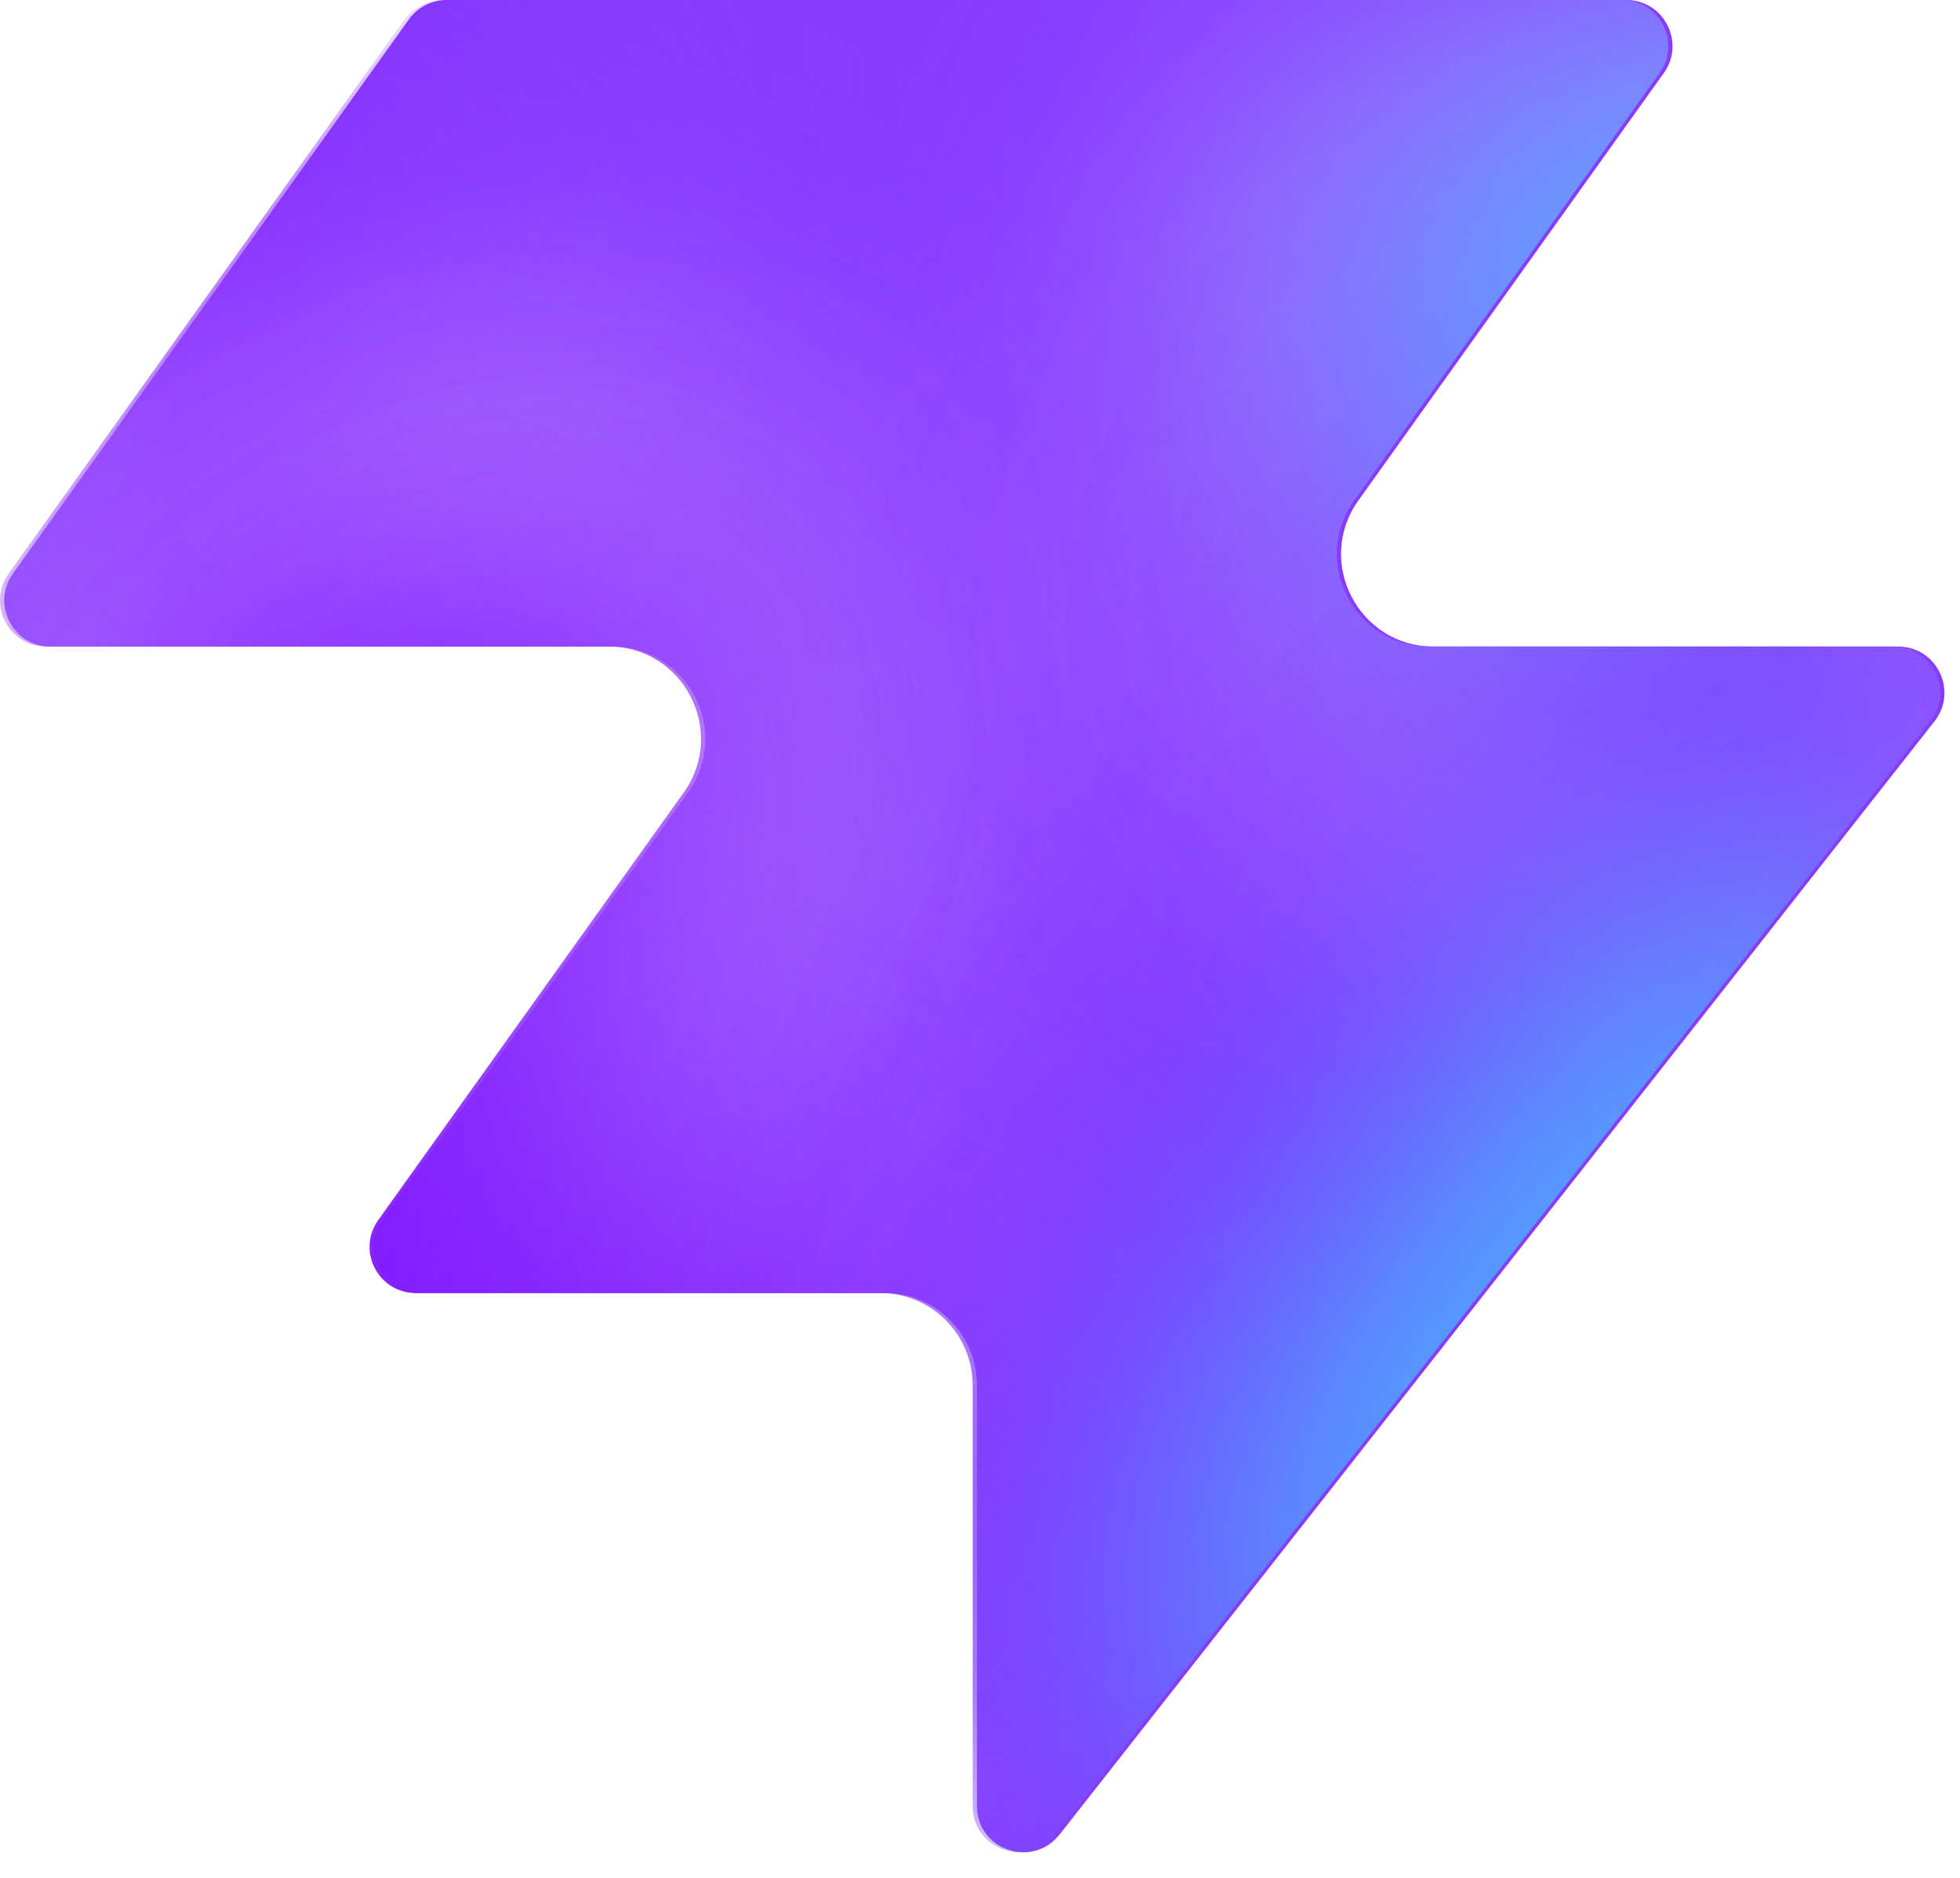
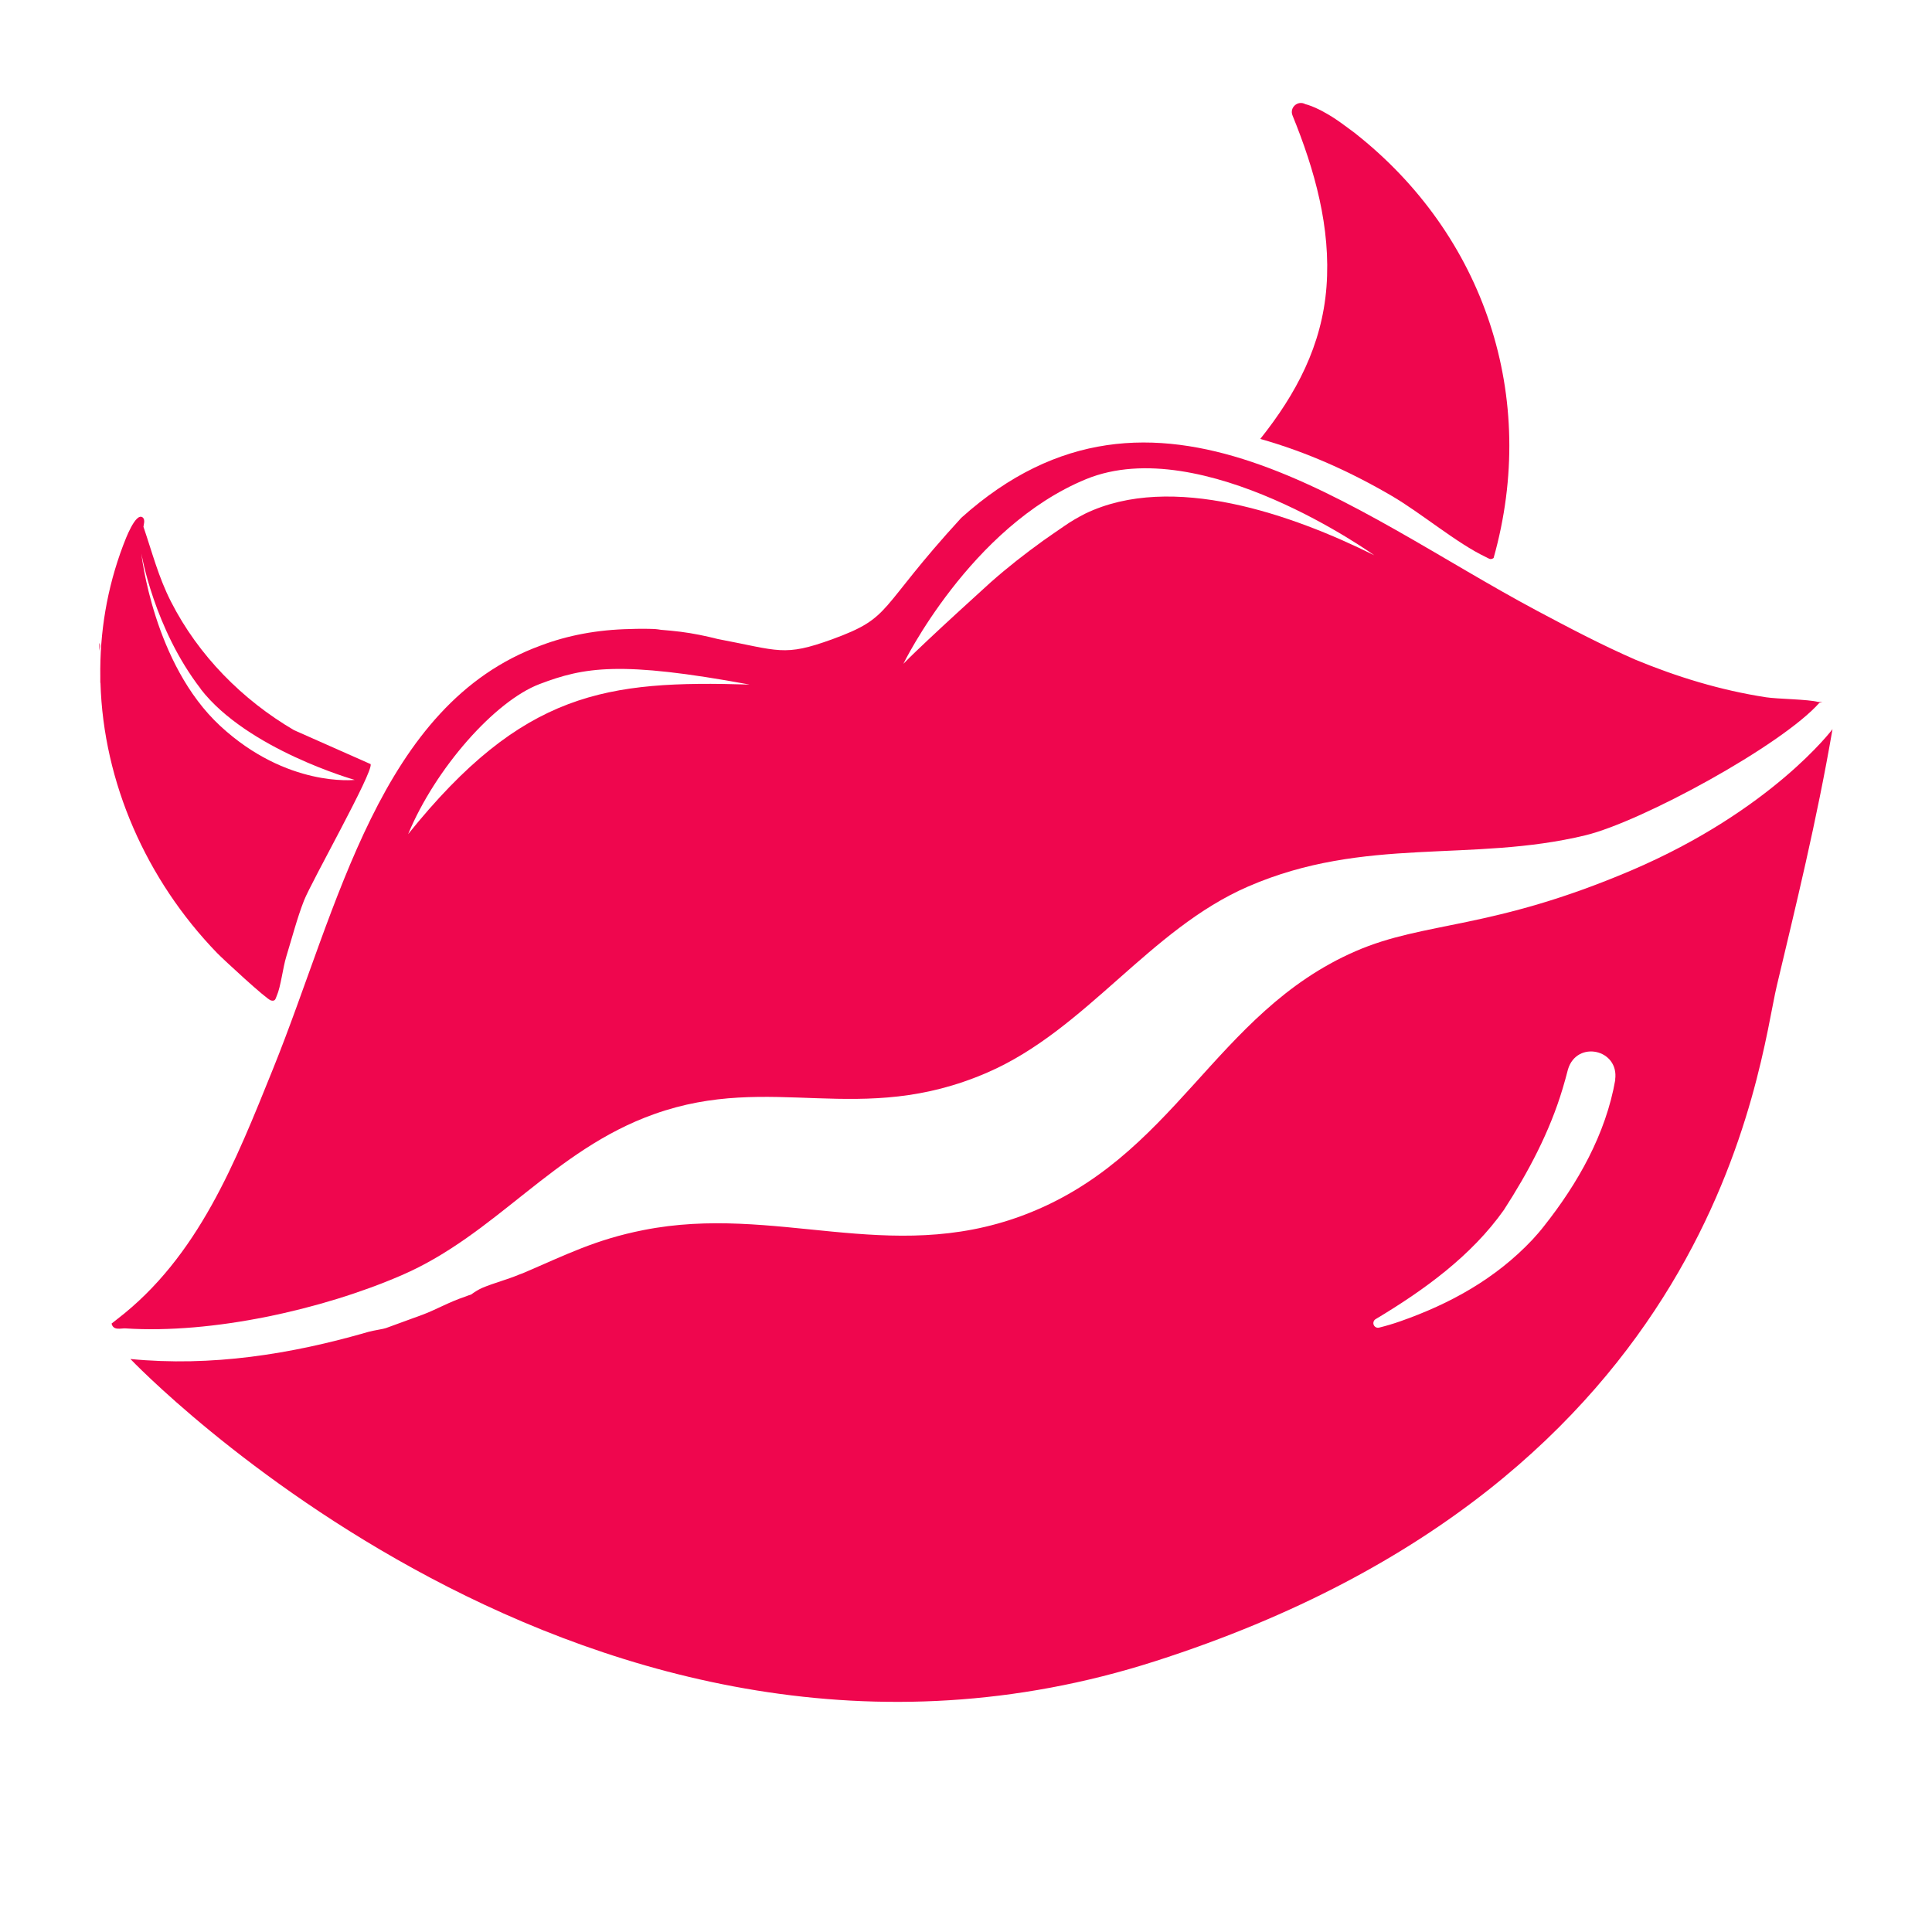
- <svg xmlns="http://www.w3.org/2000/svg" width="48" height="46" fill="none" viewBox="0 0 48 46">
-   <path fill="#863bff" d="M25.946 44.938c-.664.845-2.021.375-2.021-.698V33.937a2.26 2.26 0 0 0-2.262-2.262H10.287c-.92 0-1.456-1.04-.92-1.788l7.48-10.471c1.07-1.497 0-3.578-1.842-3.578H1.237c-.92 0-1.456-1.04-.92-1.788L10.013.474c.214-.297.556-.474.92-.474h28.894c.92 0 1.456 1.04.92 1.788l-7.48 10.471c-1.07 1.498 0 3.579 1.842 3.579h11.377c.943 0 1.473 1.088.89 1.83L25.947 44.94z" style="fill:#863bff;fill:color(display-p3 .525 .23 1);fill-opacity:1" />
-   <mask id="a" width="48" height="46" x="0" y="0" maskUnits="userSpaceOnUse" style="mask-type:alpha">
-     <path fill="#000" d="M25.842 44.938c-.664.844-2.021.375-2.021-.698V33.937a2.26 2.26 0 0 0-2.262-2.262H10.183c-.92 0-1.456-1.04-.92-1.788l7.48-10.471c1.07-1.498 0-3.579-1.842-3.579H1.133c-.92 0-1.456-1.04-.92-1.787L9.91.473c.214-.297.556-.474.92-.474h28.894c.92 0 1.456 1.04.92 1.788l-7.48 10.471c-1.07 1.498 0 3.578 1.842 3.578h11.377c.943 0 1.473 1.088.89 1.832L25.843 44.94z" style="fill:#000;fill-opacity:1" />
-   </mask>
-   <g mask="url(#a)">
-     <g filter="url(#b)">
-       <ellipse cx="5.508" cy="14.704" fill="#ede6ff" rx="5.508" ry="14.704" style="fill:#ede6ff;fill:color(display-p3 .927 .903 1);fill-opacity:1" transform="matrix(.00324 1 1 -.00324 -4.47 31.516)" />
-     </g>
-     <g filter="url(#c)">
-       <ellipse cx="10.399" cy="29.851" fill="#ede6ff" rx="10.399" ry="29.851" style="fill:#ede6ff;fill:color(display-p3 .927 .903 1);fill-opacity:1" transform="matrix(.00324 1 1 -.00324 -39.328 7.883)" />
-     </g>
-     <g filter="url(#d)">
-       <ellipse cx="5.508" cy="30.487" fill="#7e14ff" rx="5.508" ry="30.487" style="fill:#7e14ff;fill:color(display-p3 .492 .077 1);fill-opacity:1" transform="rotate(89.814 -25.913 -14.639)scale(1 -1)" />
-     </g>
-     <g filter="url(#e)">
-       <ellipse cx="5.508" cy="30.599" fill="#7e14ff" rx="5.508" ry="30.599" style="fill:#7e14ff;fill:color(display-p3 .492 .077 1);fill-opacity:1" transform="rotate(89.814 -32.644 -3.334)scale(1 -1)" />
-     </g>
-     <g filter="url(#f)">
-       <ellipse cx="5.508" cy="30.599" fill="#7e14ff" rx="5.508" ry="30.599" style="fill:#7e14ff;fill:color(display-p3 .492 .077 1);fill-opacity:1" transform="matrix(.00324 1 1 -.00324 -34.34 30.47)" />
-     </g>
-     <g filter="url(#g)">
-       <ellipse cx="14.072" cy="22.078" fill="#ede6ff" rx="14.072" ry="22.078" style="fill:#ede6ff;fill:color(display-p3 .927 .903 1);fill-opacity:1" transform="rotate(93.35 24.506 48.493)scale(-1 1)" />
-     </g>
-     <g filter="url(#h)">
-       <ellipse cx="3.47" cy="21.501" fill="#7e14ff" rx="3.47" ry="21.501" style="fill:#7e14ff;fill:color(display-p3 .492 .077 1);fill-opacity:1" transform="rotate(89.009 28.708 47.59)scale(-1 1)" />
-     </g>
-     <g filter="url(#i)">
-       <ellipse cx="3.47" cy="21.501" fill="#7e14ff" rx="3.47" ry="21.501" style="fill:#7e14ff;fill:color(display-p3 .492 .077 1);fill-opacity:1" transform="rotate(89.009 28.708 47.59)scale(-1 1)" />
-     </g>
-     <g filter="url(#j)">
-       <ellipse cx=".387" cy="8.972" fill="#7e14ff" rx="4.407" ry="29.108" style="fill:#7e14ff;fill:color(display-p3 .492 .077 1);fill-opacity:1" transform="rotate(39.51 .387 8.972)" />
-     </g>
-     <g filter="url(#k)">
-       <ellipse cx="47.523" cy="-6.092" fill="#7e14ff" rx="4.407" ry="29.108" style="fill:#7e14ff;fill:color(display-p3 .492 .077 1);fill-opacity:1" transform="rotate(37.892 47.523 -6.092)" />
-     </g>
-     <g filter="url(#l)">
-       <ellipse cx="41.412" cy="6.333" fill="#47bfff" rx="5.971" ry="9.665" style="fill:#47bfff;fill:color(display-p3 .28 .748 1);fill-opacity:1" transform="rotate(37.892 41.412 6.333)" />
-     </g>
-     <g filter="url(#m)">
-       <ellipse cx="-1.879" cy="38.332" fill="#7e14ff" rx="4.407" ry="29.108" style="fill:#7e14ff;fill:color(display-p3 .492 .077 1);fill-opacity:1" transform="rotate(37.892 -1.88 38.332)" />
-     </g>
-     <g filter="url(#n)">
-       <ellipse cx="-1.879" cy="38.332" fill="#7e14ff" rx="4.407" ry="29.108" style="fill:#7e14ff;fill:color(display-p3 .492 .077 1);fill-opacity:1" transform="rotate(37.892 -1.88 38.332)" />
-     </g>
-     <g filter="url(#o)">
-       <ellipse cx="35.651" cy="29.907" fill="#7e14ff" rx="4.407" ry="29.108" style="fill:#7e14ff;fill:color(display-p3 .492 .077 1);fill-opacity:1" transform="rotate(37.892 35.651 29.907)" />
-     </g>
-     <g filter="url(#p)">
-       <ellipse cx="38.418" cy="32.4" fill="#47bfff" rx="5.971" ry="15.297" style="fill:#47bfff;fill:color(display-p3 .28 .748 1);fill-opacity:1" transform="rotate(37.892 38.418 32.4)" />
-     </g>
-   </g>
-   <defs>
-     <filter id="b" width="60.045" height="41.654" x="-19.77" y="16.149" color-interpolation-filters="sRGB" filterUnits="userSpaceOnUse">
-       <feFlood flood-opacity="0" result="BackgroundImageFix" />
-       <feBlend in="SourceGraphic" in2="BackgroundImageFix" result="shape" />
-       <feGaussianBlur result="effect1_foregroundBlur_2002_17158" stdDeviation="7.659" />
-     </filter>
-     <filter id="c" width="90.34" height="51.437" x="-54.613" y="-7.533" color-interpolation-filters="sRGB" filterUnits="userSpaceOnUse">
-       <feFlood flood-opacity="0" result="BackgroundImageFix" />
-       <feBlend in="SourceGraphic" in2="BackgroundImageFix" result="shape" />
-       <feGaussianBlur result="effect1_foregroundBlur_2002_17158" stdDeviation="7.659" />
-     </filter>
-     <filter id="d" width="79.355" height="29.4" x="-49.64" y="2.03" color-interpolation-filters="sRGB" filterUnits="userSpaceOnUse">
-       <feFlood flood-opacity="0" result="BackgroundImageFix" />
-       <feBlend in="SourceGraphic" in2="BackgroundImageFix" result="shape" />
-       <feGaussianBlur result="effect1_foregroundBlur_2002_17158" stdDeviation="4.596" />
-     </filter>
-     <filter id="e" width="79.579" height="29.4" x="-45.045" y="20.029" color-interpolation-filters="sRGB" filterUnits="userSpaceOnUse">
-       <feFlood flood-opacity="0" result="BackgroundImageFix" />
-       <feBlend in="SourceGraphic" in2="BackgroundImageFix" result="shape" />
-       <feGaussianBlur result="effect1_foregroundBlur_2002_17158" stdDeviation="4.596" />
-     </filter>
-     <filter id="f" width="79.579" height="29.4" x="-43.513" y="21.178" color-interpolation-filters="sRGB" filterUnits="userSpaceOnUse">
-       <feFlood flood-opacity="0" result="BackgroundImageFix" />
-       <feBlend in="SourceGraphic" in2="BackgroundImageFix" result="shape" />
-       <feGaussianBlur result="effect1_foregroundBlur_2002_17158" stdDeviation="4.596" />
-     </filter>
-     <filter id="g" width="74.749" height="58.852" x="15.756" y="-17.901" color-interpolation-filters="sRGB" filterUnits="userSpaceOnUse">
-       <feFlood flood-opacity="0" result="BackgroundImageFix" />
-       <feBlend in="SourceGraphic" in2="BackgroundImageFix" result="shape" />
-       <feGaussianBlur result="effect1_foregroundBlur_2002_17158" stdDeviation="7.659" />
-     </filter>
-     <filter id="h" width="61.377" height="25.362" x="23.548" y="2.284" color-interpolation-filters="sRGB" filterUnits="userSpaceOnUse">
-       <feFlood flood-opacity="0" result="BackgroundImageFix" />
-       <feBlend in="SourceGraphic" in2="BackgroundImageFix" result="shape" />
-       <feGaussianBlur result="effect1_foregroundBlur_2002_17158" stdDeviation="4.596" />
-     </filter>
-     <filter id="i" width="61.377" height="25.362" x="23.548" y="2.284" color-interpolation-filters="sRGB" filterUnits="userSpaceOnUse">
-       <feFlood flood-opacity="0" result="BackgroundImageFix" />
-       <feBlend in="SourceGraphic" in2="BackgroundImageFix" result="shape" />
-       <feGaussianBlur result="effect1_foregroundBlur_2002_17158" stdDeviation="4.596" />
-     </filter>
-     <filter id="j" width="56.045" height="63.649" x="-27.636" y="-22.853" color-interpolation-filters="sRGB" filterUnits="userSpaceOnUse">
-       <feFlood flood-opacity="0" result="BackgroundImageFix" />
-       <feBlend in="SourceGraphic" in2="BackgroundImageFix" result="shape" />
-       <feGaussianBlur result="effect1_foregroundBlur_2002_17158" stdDeviation="4.596" />
-     </filter>
-     <filter id="k" width="54.814" height="64.646" x="20.116" y="-38.415" color-interpolation-filters="sRGB" filterUnits="userSpaceOnUse">
-       <feFlood flood-opacity="0" result="BackgroundImageFix" />
-       <feBlend in="SourceGraphic" in2="BackgroundImageFix" result="shape" />
-       <feGaussianBlur result="effect1_foregroundBlur_2002_17158" stdDeviation="4.596" />
-     </filter>
-     <filter id="l" width="33.541" height="35.313" x="24.641" y="-11.323" color-interpolation-filters="sRGB" filterUnits="userSpaceOnUse">
-       <feFlood flood-opacity="0" result="BackgroundImageFix" />
-       <feBlend in="SourceGraphic" in2="BackgroundImageFix" result="shape" />
-       <feGaussianBlur result="effect1_foregroundBlur_2002_17158" stdDeviation="4.596" />
-     </filter>
-     <filter id="m" width="54.814" height="64.646" x="-29.286" y="6.009" color-interpolation-filters="sRGB" filterUnits="userSpaceOnUse">
-       <feFlood flood-opacity="0" result="BackgroundImageFix" />
-       <feBlend in="SourceGraphic" in2="BackgroundImageFix" result="shape" />
-       <feGaussianBlur result="effect1_foregroundBlur_2002_17158" stdDeviation="4.596" />
-     </filter>
-     <filter id="n" width="54.814" height="64.646" x="-29.286" y="6.009" color-interpolation-filters="sRGB" filterUnits="userSpaceOnUse">
-       <feFlood flood-opacity="0" result="BackgroundImageFix" />
-       <feBlend in="SourceGraphic" in2="BackgroundImageFix" result="shape" />
-       <feGaussianBlur result="effect1_foregroundBlur_2002_17158" stdDeviation="4.596" />
-     </filter>
-     <filter id="o" width="54.814" height="64.646" x="8.244" y="-2.416" color-interpolation-filters="sRGB" filterUnits="userSpaceOnUse">
-       <feFlood flood-opacity="0" result="BackgroundImageFix" />
-       <feBlend in="SourceGraphic" in2="BackgroundImageFix" result="shape" />
-       <feGaussianBlur result="effect1_foregroundBlur_2002_17158" stdDeviation="4.596" />
-     </filter>
-     <filter id="p" width="39.409" height="43.623" x="18.713" y="10.588" color-interpolation-filters="sRGB" filterUnits="userSpaceOnUse">
-       <feFlood flood-opacity="0" result="BackgroundImageFix" />
-       <feBlend in="SourceGraphic" in2="BackgroundImageFix" result="shape" />
-       <feGaussianBlur result="effect1_foregroundBlur_2002_17158" stdDeviation="4.596" />
-     </filter>
-   </defs>
+ <svg xmlns="http://www.w3.org/2000/svg" version="1.1" width="1200" height="1200">
+   <svg id="SvgjsSvg1305" version="1.1" viewBox="0 0 1200 1200">
+     <defs>
+       <style>
+       .st0 {
+         fill: #ef064e;
+       }
+     </style>
+     </defs>
+     <path class="st0" d="M61.7,404.3c0-1.1,1-3.5,0-4.9v4.9Z" />
+     <path class="st0" d="M835.8,78.3c1.8,1.4,3.6,2.7,5.4,4.1,3.1,2.3-5.6-4.3-5.4-4.1Z" />
+     <path class="st0" d="M782.7,272.6c28.8,8.1,56.1,20.4,81.9,35.5,18.4,10.8,40.2,29.3,58.3,37.9,1.8.8,2.7,2,4.8.6,28.1-99.7-5.5-200.7-86.5-264.2-.9-.7-2.8-2-6.1-4.5-15.1-11.3-24.3-13.2-24.3-13.2h0c-4.7-2.6-10,2.1-8,7,13.8,33.9,23.9,69.7,21.1,106.5-2.8,36.4-18.8,66.4-41.1,94.4Z" />
+     <path class="st0" d="M62.4,424.1c1.8,61.8,28.4,122.3,72.4,167.8,3.9,4,30.8,28.9,33.5,29.5,2.8.7,2.8-1.1,3.6-2.9,2.5-5.6,3.8-17.5,5.9-24.3,3.4-11.1,6.9-24.4,11-34.8,4.6-11.8,43.2-79.9,41.4-84.8h0s-47.6-21.1-47.6-21.1c-32.1-18.8-59.4-46.4-76.4-79.8-7.8-15.3-11.6-30.4-17.1-46.5,0-1,1.4-4.5-.6-5.9-4.4-2.9-10.6,13.7-12,17.4-10.1,26.7-14.6,54.3-14.2,81.8v4.1c0-.1,0-.3,0-.5ZM124.6,427.9c29,37.6,95.7,56.5,95.7,56.5,0,0-42,4.9-83.5-33.5h0c-41.6-38.5-49-107.1-49-107.1,0,0,7.8,46.5,36.9,84.1Z" />
+     <path class="st0" d="M249.4,792.1c58.8-25.4,94.2-77.8,156.9-100.1,73.4-26.2,127.8,8.5,206.9-25.8,61.4-26.6,100.7-89,162.1-115.6,72.7-31.5,138.5-14.6,209.5-31.8,34.7-8.4,121.7-55.7,145.3-82.3,1.3-.4,1.9-.5,1.9-.5h-2.9.2c-6.3-1.7-25.1-1.8-32.3-2.9-28.6-4.4-55.4-12.7-81.1-23.3-21.1-9.2-41.6-20-61.5-30.6-114.9-61.3-237.1-165.4-357.3-57.6-53,57.8-42.2,61.6-80.3,75.5-30.1,10.9-32.8,7-71-.2-7.5-1.9-15.2-3.5-23.1-4.5-4.1-.5-8.2-.9-12.1-1.2-1.3-.2-2.5-.4-3.9-.5-5.2-.2-10.3-.2-15.2,0-20.7.4-39.1,4-55.5,10.2-100.3,36.5-125.9,162.8-166.5,263.2-23.2,57.4-46.3,116.6-96.9,155.4l-3.3,2.6c1.1,4.6,5.8,2.8,8.7,3,53.8,3.5,122-11.6,171.4-33ZM674.6,297.6c72.1-29.5,179,47.3,179,47.3-50.4-25.1-125.8-51.9-179.7-25.8h0c-4.5,2.3-8.8,4.8-12.8,7.6-4.2,2.9-8.9,6.1-13,9-11.4,8.2-22.4,16.8-32.9,26.1-12.1,11-26.7,24.3-38.6,35.5-5.3,5-10.4,9.8-15.5,15,0,0,41.5-85.1,113.5-114.7ZM335.1,424.9c27.9-10.6,50.2-14.5,130.5.3-89-2.7-140.8,4.2-212.1,92.9,16.9-40.8,53.8-82.6,81.6-93.2Z" />
+     <path class="st0" d="M1013.3,540.6h0c-87.3,37.2-128.1,31.4-171.3,50.2-88.1,38.3-112.1,129-207.2,164.3-82.7,30.7-153.1-7.3-235,8.9-30,5.9-48.1,15.3-75,26.8-.9.4-1.8.6-2.7,1-6.8,2.9-15.4,5.1-22.5,8.1-2.5,1.1-4.7,2.5-6.9,4.1-1.4.4-2.7,1-4.1,1.5-9.2,3-18.1,8.1-25.9,11l-23,8.4c-1.6.6-7.4,1.4-10.7,2.3-48.2,14-97.8,21.8-148,16.9,0,0,285.6,300.3,636.5,187.7,350.9-112.5,374.6-371.1,386.1-419.5s24.8-102.3,34.6-159.4c0,0-37.7,50.4-124.9,87.7ZM1003.3,670.6c-5.9,33.8-23.3,64.5-44.4,91.1-2,2.6-4.8,5.8-7.1,8.3-23,24.4-51.3,39.9-82.1,50.7-4.3,1.5-8.6,2.8-13.1,3.9-1.5.4-3.1-.5-3.5-2.1-.3-1.3.3-2.6,1.4-3.2,29.9-17.9,59.4-39.2,79.6-67.8,15.2-23.5,28.5-48.6,36.5-75.4.4-1.4,1.3-4.4,1.7-5.9l1.6-6c5.5-18.3,31.9-12.5,29.3,6.4h0Z" />
+   </svg>
+   <style>@media (prefers-color-scheme: light) { :root { filter: none; } }
+ @media (prefers-color-scheme: dark) { :root { filter: none; } }
+ </style>
</svg>
